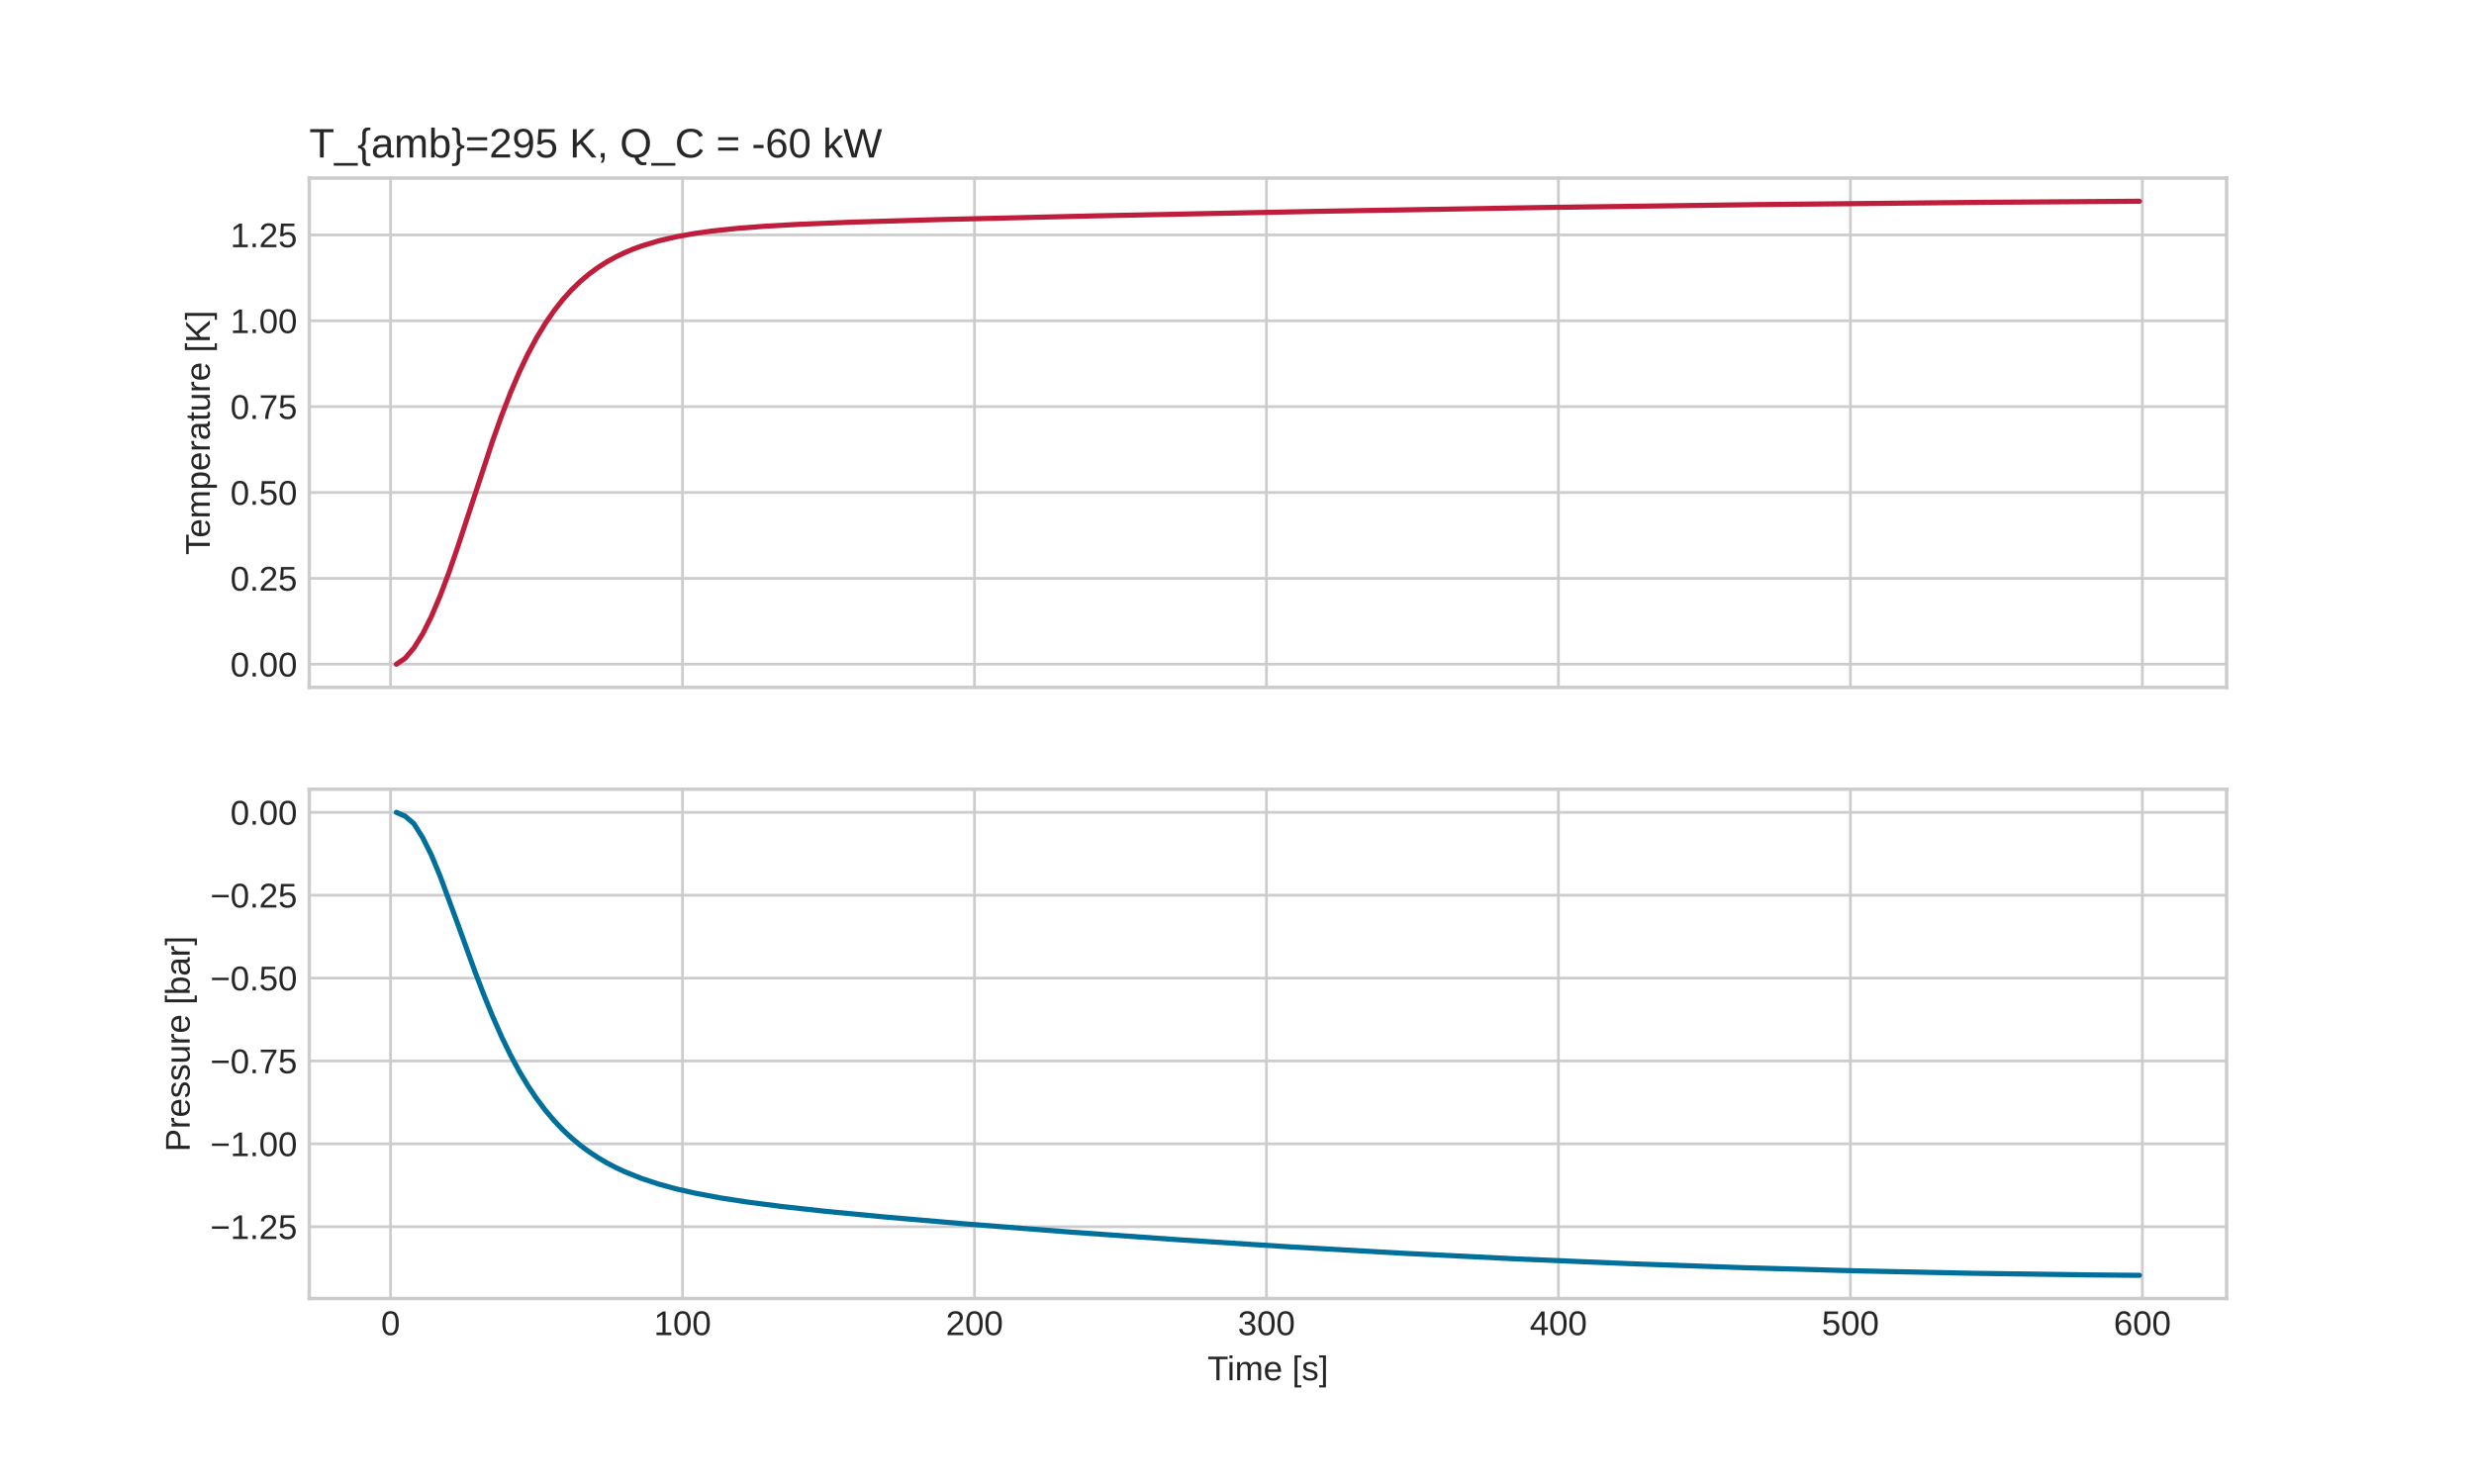
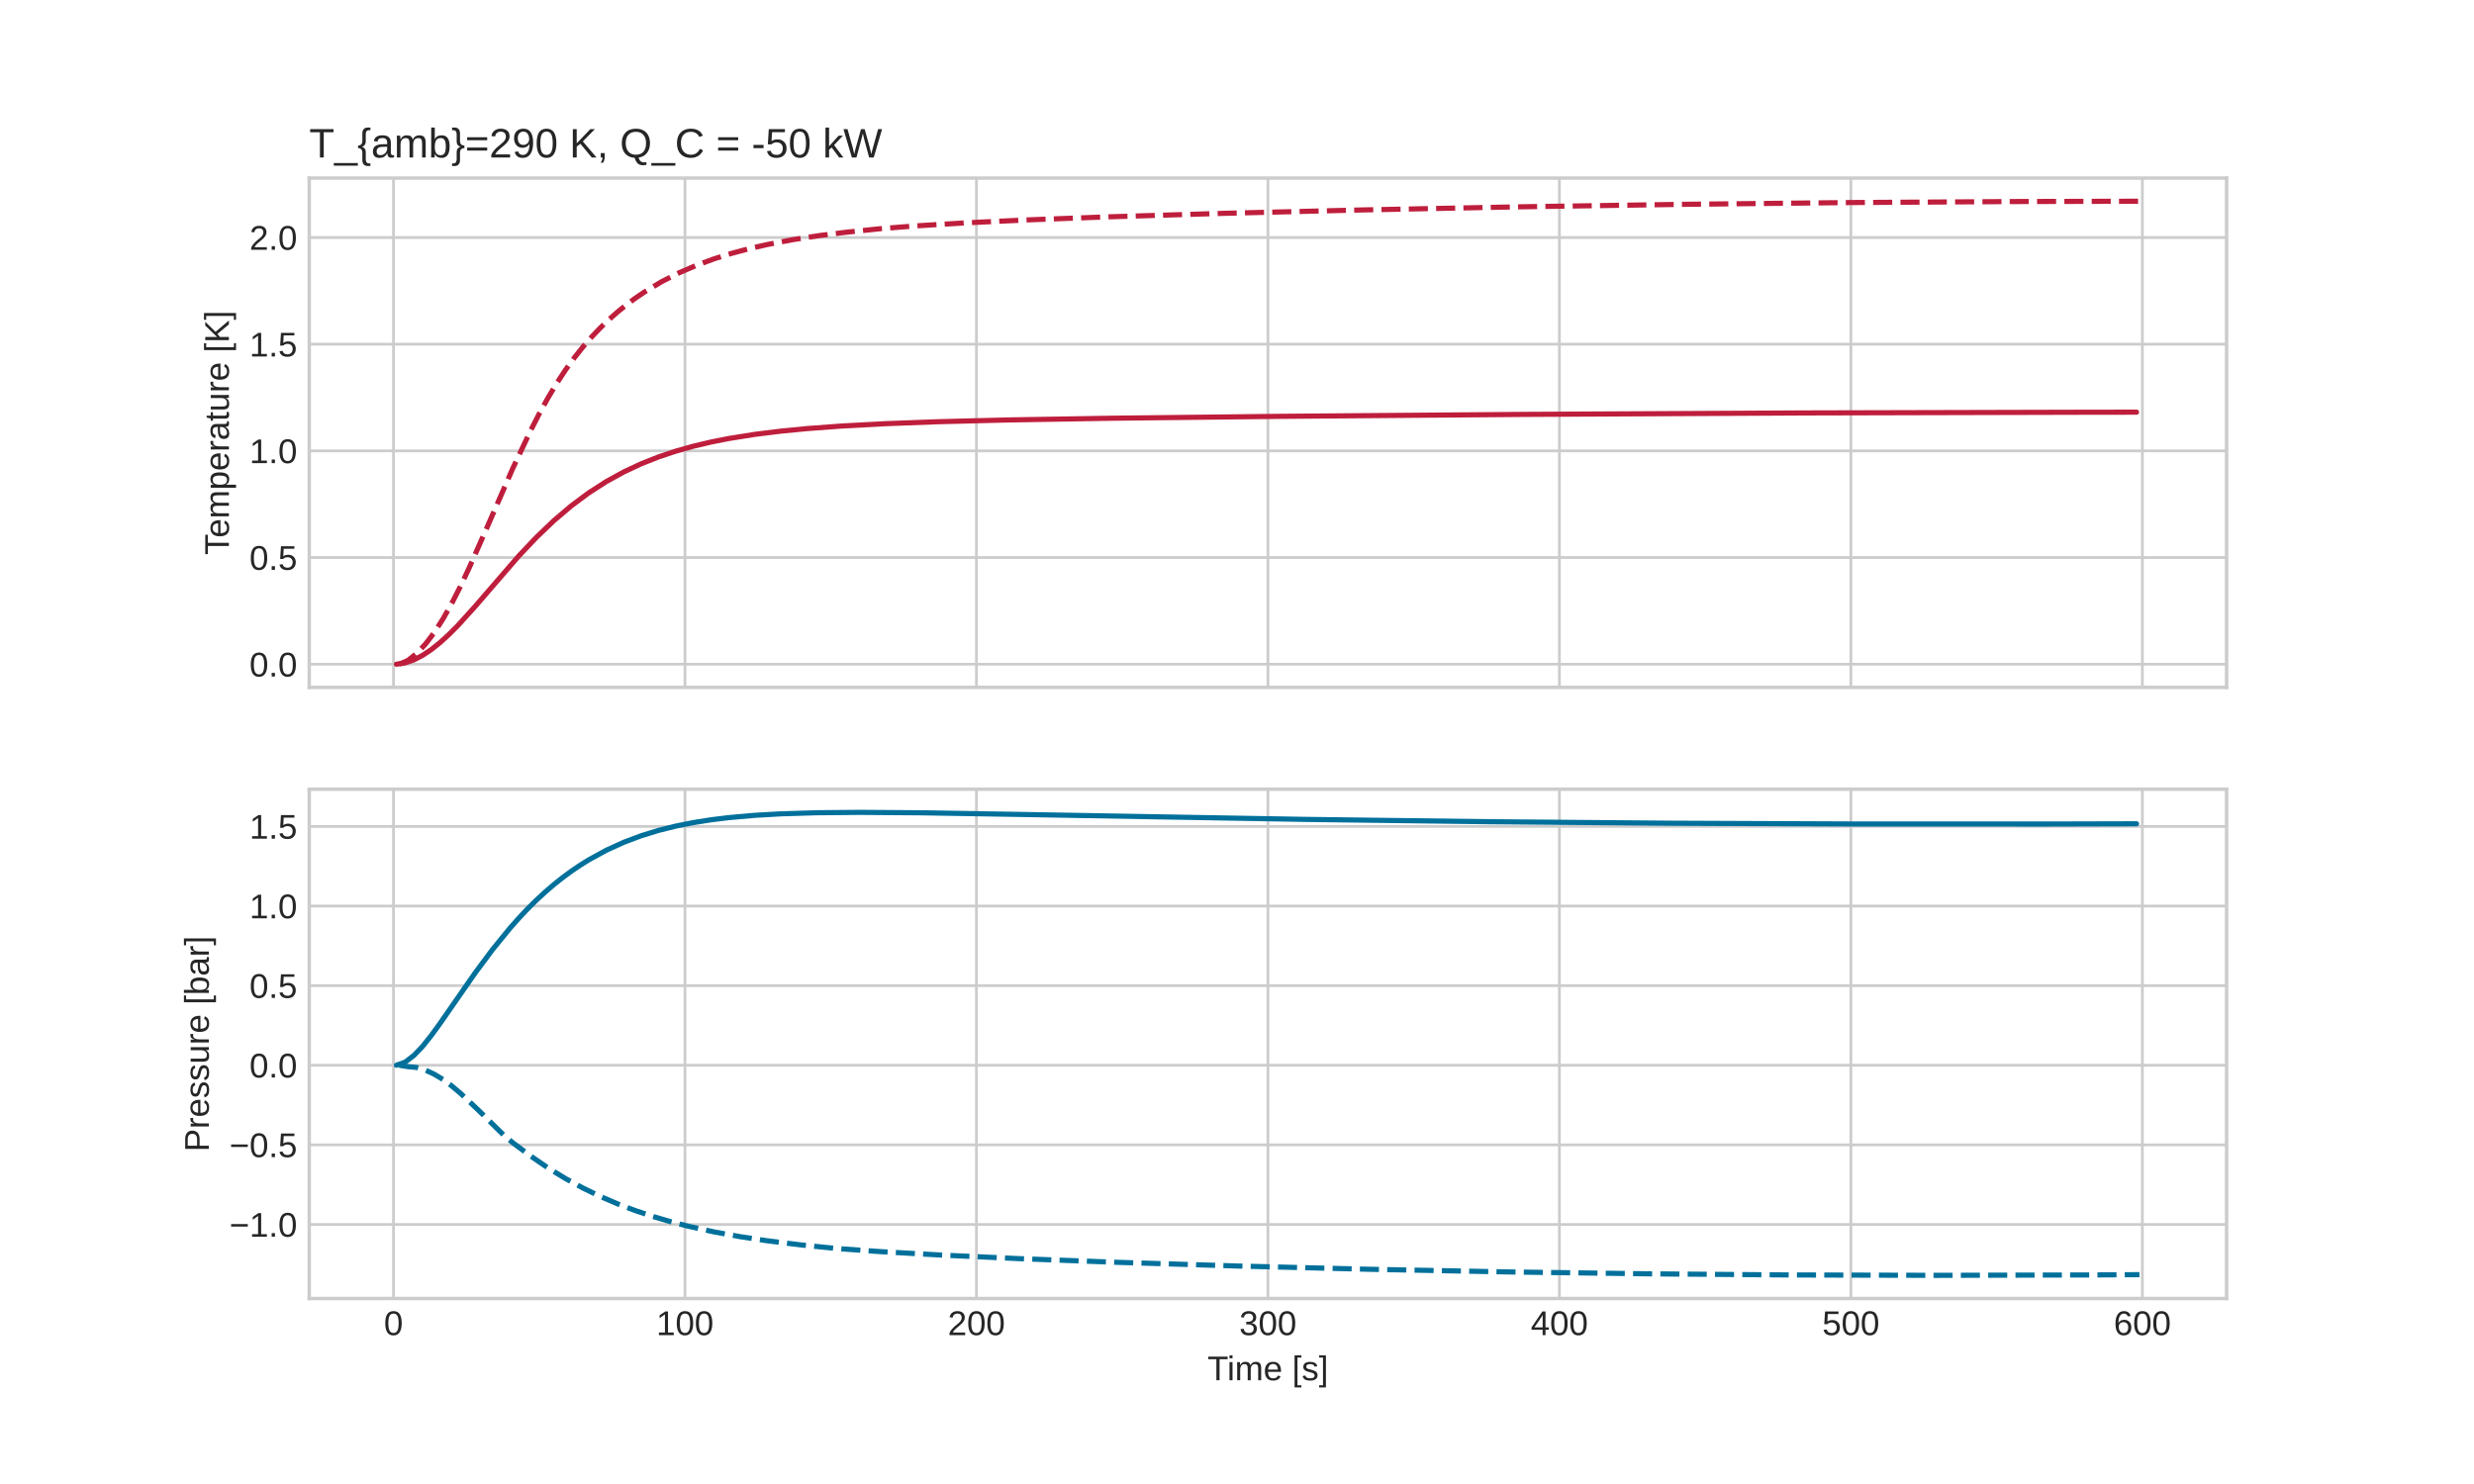
<svg xmlns="http://www.w3.org/2000/svg" height="432pt" version="1.1" viewBox="0 0 720 432" width="720pt">
  <defs>
    <style type="text/css">
*{stroke-linecap:butt;stroke-linejoin:round;}
  </style>
  </defs>
  <g id="figure_1">
    <g id="patch_1">
      <path d="M 0 432  L 720 432  L 720 0  L 0 0  z " style="fill:#ffffff;" />
    </g>
    <g id="axes_1">
      <g id="patch_2">
        <path d="M 90 200.095  L 648 200.095  L 648 51.84  L 90 51.84  z " style="fill:#ffffff;" />
      </g>
      <g id="matplotlib.axis_1">
        <g id="xtick_1">
          <g id="line2d_1">
-             <path clip-path="url(#p339cbee4d4)" d="M 113.664 200.095  L 113.664 51.84  " style="fill:none;stroke:#cccccc;stroke-linecap:round;stroke-width:0.8;" />
+             <path clip-path="url(#pddac21d008)" d="M 114.515 200.095  L 114.515 51.84  " style="fill:none;stroke:#cccccc;stroke-linecap:round;stroke-width:0.8;" />
          </g>
          <g id="line2d_2" />
        </g>
        <g id="xtick_2">
          <g id="line2d_3">
-             <path clip-path="url(#p339cbee4d4)" d="M 198.635 200.095  L 198.635 51.84  " style="fill:none;stroke:#cccccc;stroke-linecap:round;stroke-width:0.8;" />
+             <path clip-path="url(#pddac21d008)" d="M 199.344 200.095  L 199.344 51.84  " style="fill:none;stroke:#cccccc;stroke-linecap:round;stroke-width:0.8;" />
          </g>
          <g id="line2d_4" />
        </g>
        <g id="xtick_3">
          <g id="line2d_5">
-             <path clip-path="url(#p339cbee4d4)" d="M 283.605 200.095  L 283.605 51.84  " style="fill:none;stroke:#cccccc;stroke-linecap:round;stroke-width:0.8;" />
+             <path clip-path="url(#pddac21d008)" d="M 284.172 200.095  L 284.172 51.84  " style="fill:none;stroke:#cccccc;stroke-linecap:round;stroke-width:0.8;" />
          </g>
          <g id="line2d_6" />
        </g>
        <g id="xtick_4">
          <g id="line2d_7">
-             <path clip-path="url(#p339cbee4d4)" d="M 368.575 200.095  L 368.575 51.84  " style="fill:none;stroke:#cccccc;stroke-linecap:round;stroke-width:0.8;" />
+             <path clip-path="url(#pddac21d008)" d="M 369 200.095  L 369 51.84  " style="fill:none;stroke:#cccccc;stroke-linecap:round;stroke-width:0.8;" />
          </g>
          <g id="line2d_8" />
        </g>
        <g id="xtick_5">
          <g id="line2d_9">
-             <path clip-path="url(#p339cbee4d4)" d="M 453.545 200.095  L 453.545 51.84  " style="fill:none;stroke:#cccccc;stroke-linecap:round;stroke-width:0.8;" />
+             <path clip-path="url(#pddac21d008)" d="M 453.828 200.095  L 453.828 51.84  " style="fill:none;stroke:#cccccc;stroke-linecap:round;stroke-width:0.8;" />
          </g>
          <g id="line2d_10" />
        </g>
        <g id="xtick_6">
          <g id="line2d_11">
-             <path clip-path="url(#p339cbee4d4)" d="M 538.516 200.095  L 538.516 51.84  " style="fill:none;stroke:#cccccc;stroke-linecap:round;stroke-width:0.8;" />
+             <path clip-path="url(#pddac21d008)" d="M 538.656 200.095  L 538.656 51.84  " style="fill:none;stroke:#cccccc;stroke-linecap:round;stroke-width:0.8;" />
          </g>
          <g id="line2d_12" />
        </g>
        <g id="xtick_7">
          <g id="line2d_13">
-             <path clip-path="url(#p339cbee4d4)" d="M 623.486 200.095  L 623.486 51.84  " style="fill:none;stroke:#cccccc;stroke-linecap:round;stroke-width:0.8;" />
+             <path clip-path="url(#pddac21d008)" d="M 623.485 200.095  L 623.485 51.84  " style="fill:none;stroke:#cccccc;stroke-linecap:round;stroke-width:0.8;" />
          </g>
          <g id="line2d_14" />
        </g>
      </g>
      <g id="matplotlib.axis_2">
        <g id="ytick_1">
          <g id="line2d_15">
-             <path clip-path="url(#p339cbee4d4)" d="M 90 193.356  L 648 193.356  " style="fill:none;stroke:#cccccc;stroke-linecap:round;stroke-width:0.8;" />
+             <path clip-path="url(#pddac21d008)" d="M 90 193.356  L 648 193.356  " style="fill:none;stroke:#cccccc;stroke-linecap:round;stroke-width:0.8;" />
          </g>
          <g id="line2d_16" />
          <g id="text_1">
-             <text style="fill:#262626;font-family:Arial;font-size:10px;font-style:normal;font-weight:400;text-anchor:end;" transform="rotate(-0, 86.5, 196.9346)" x="86.5" y="196.935">0.00</text>
+             <text style="fill:#262626;font-family:Arial;font-size:10px;font-style:normal;font-weight:400;text-anchor:end;" transform="rotate(-0, 86.5, 196.9346)" x="86.5" y="196.935">0.0</text>
          </g>
        </g>
        <g id="ytick_2">
          <g id="line2d_17">
-             <path clip-path="url(#p339cbee4d4)" d="M 90 168.362  L 648 168.362  " style="fill:none;stroke:#cccccc;stroke-linecap:round;stroke-width:0.8;" />
+             <path clip-path="url(#pddac21d008)" d="M 90 162.302  L 648 162.302  " style="fill:none;stroke:#cccccc;stroke-linecap:round;stroke-width:0.8;" />
          </g>
          <g id="line2d_18" />
          <g id="text_2">
-             <text style="fill:#262626;font-family:Arial;font-size:10px;font-style:normal;font-weight:400;text-anchor:end;" transform="rotate(-0, 86.5, 171.9409)" x="86.5" y="171.941">0.25</text>
+             <text style="fill:#262626;font-family:Arial;font-size:10px;font-style:normal;font-weight:400;text-anchor:end;" transform="rotate(-0, 86.5, 165.8814)" x="86.5" y="165.881">0.5</text>
          </g>
        </g>
        <g id="ytick_3">
          <g id="line2d_19">
-             <path clip-path="url(#p339cbee4d4)" d="M 90 143.368  L 648 143.368  " style="fill:none;stroke:#cccccc;stroke-linecap:round;stroke-width:0.8;" />
+             <path clip-path="url(#pddac21d008)" d="M 90 131.249  L 648 131.249  " style="fill:none;stroke:#cccccc;stroke-linecap:round;stroke-width:0.8;" />
          </g>
          <g id="line2d_20" />
          <g id="text_3">
-             <text style="fill:#262626;font-family:Arial;font-size:10px;font-style:normal;font-weight:400;text-anchor:end;" transform="rotate(-0, 86.5, 146.9471)" x="86.5" y="146.947">0.50</text>
+             <text style="fill:#262626;font-family:Arial;font-size:10px;font-style:normal;font-weight:400;text-anchor:end;" transform="rotate(-0, 86.5, 134.8281)" x="86.5" y="134.828">1.0</text>
          </g>
        </g>
        <g id="ytick_4">
          <g id="line2d_21">
-             <path clip-path="url(#p339cbee4d4)" d="M 90 118.374  L 648 118.374  " style="fill:none;stroke:#cccccc;stroke-linecap:round;stroke-width:0.8;" />
+             <path clip-path="url(#pddac21d008)" d="M 90 100.196  L 648 100.196  " style="fill:none;stroke:#cccccc;stroke-linecap:round;stroke-width:0.8;" />
          </g>
          <g id="line2d_22" />
          <g id="text_4">
-             <text style="fill:#262626;font-family:Arial;font-size:10px;font-style:normal;font-weight:400;text-anchor:end;" transform="rotate(-0, 86.5, 121.9534)" x="86.5" y="121.953">0.75</text>
+             <text style="fill:#262626;font-family:Arial;font-size:10px;font-style:normal;font-weight:400;text-anchor:end;" transform="rotate(-0, 86.5, 103.7748)" x="86.5" y="103.775">1.5</text>
          </g>
        </g>
        <g id="ytick_5">
          <g id="line2d_23">
-             <path clip-path="url(#p339cbee4d4)" d="M 90 93.381  L 648 93.381  " style="fill:none;stroke:#cccccc;stroke-linecap:round;stroke-width:0.8;" />
+             <path clip-path="url(#pddac21d008)" d="M 90 69.143  L 648 69.143  " style="fill:none;stroke:#cccccc;stroke-linecap:round;stroke-width:0.8;" />
          </g>
          <g id="line2d_24" />
          <g id="text_5">
-             <text style="fill:#262626;font-family:Arial;font-size:10px;font-style:normal;font-weight:400;text-anchor:end;" transform="rotate(-0, 86.5, 96.95961)" x="86.5" y="96.96">1.00</text>
-           </g>
-         </g>
-         <g id="ytick_6">
-           <g id="line2d_25">
-             <path clip-path="url(#p339cbee4d4)" d="M 90 68.387  L 648 68.387  " style="fill:none;stroke:#cccccc;stroke-linecap:round;stroke-width:0.8;" />
-           </g>
-           <g id="line2d_26" />
-           <g id="text_6">
-             <text style="fill:#262626;font-family:Arial;font-size:10px;font-style:normal;font-weight:400;text-anchor:end;" transform="rotate(-0, 86.5, 71.96586)" x="86.5" y="71.966">1.25</text>
-           </g>
-         </g>
-         <g id="text_7">
-           <text style="fill:#262626;font-family:Arial;font-size:10px;font-style:normal;font-weight:400;text-anchor:middle;" transform="rotate(-90, 61.05156, 125.9673)" x="61.052" y="125.967">Temperature [K]</text>
-         </g>
-       </g>
-       <g id="line2d_27">
-         <path clip-path="url(#p339cbee4d4)" d="M 115.364 193.356  L 117.913 191.623  L 120.462 188.611  L 123.011 184.536  L 125.56 179.43  L 128.109 173.414  L 130.658 166.629  L 133.207 159.248  L 143.404 128.221  L 145.953 121.077  L 148.502 114.479  L 151.051 108.49  L 153.6 103.122  L 156.149 98.354  L 158.698 94.144  L 161.248 90.445  L 163.797 87.205  L 166.346 84.374  L 168.895 81.907  L 171.444 79.758  L 173.993 77.888  L 176.542 76.261  L 179.091 74.846  L 181.64 73.614  L 184.19 72.54  L 186.739 71.603  L 191.837 70.07  L 196.935 68.892  L 202.033 67.98  L 207.132 67.265  L 214.779 66.458  L 222.426 65.868  L 232.623 65.29  L 247.917 64.669  L 273.408 63.914  L 319.292 62.823  L 383.02 61.525  L 449.297 60.399  L 513.025 59.539  L 576.752 58.901  L 622.636 58.579  L 622.636 58.579  " style="fill:none;stroke:#be1e3c;stroke-linecap:round;stroke-width:1.5;" />
+             <text style="fill:#262626;font-family:Arial;font-size:10px;font-style:normal;font-weight:400;text-anchor:end;" transform="rotate(-0, 86.5, 72.72158)" x="86.5" y="72.722">2.0</text>
+           </g>
+         </g>
+         <g id="text_6">
+           <text style="fill:#262626;font-family:Arial;font-size:10px;font-style:normal;font-weight:400;text-anchor:middle;" transform="rotate(-90, 66.6125, 125.9673)" x="66.612" y="125.967">Temperature [K]</text>
+         </g>
+       </g>
+       <g id="line2d_25">
+         <path clip-path="url(#pddac21d008)" d="M 115.364 193.356  L 117.908 192.972  L 120.453 192.088  L 122.998 190.77  L 125.543 189.067  L 128.088 187.036  L 130.633 184.715  L 133.178 182.166  L 138.267 176.548  L 150.991 161.825  L 156.081 156.446  L 161.171 151.577  L 166.261 147.254  L 171.35 143.468  L 176.44 140.194  L 181.53 137.39  L 186.619 135.006  L 191.709 132.991  L 196.799 131.293  L 201.888 129.866  L 206.978 128.667  L 212.068 127.66  L 219.702 126.442  L 227.337 125.496  L 234.971 124.757  L 245.151 124.005  L 257.875 123.328  L 273.144 122.761  L 293.503 122.248  L 324.041 121.741  L 372.393 121.2  L 443.649 120.633  L 525.084 120.208  L 609.064 119.998  L 621.788 119.986  L 621.788 119.986  " style="fill:none;stroke:#be1e3c;stroke-linecap:round;stroke-width:1.5;" />
+       </g>
+       <g id="line2d_26">
+         <path clip-path="url(#pddac21d008)" d="M 116.212 193.356  L 118.757 192.232  L 121.302 190.188  L 123.846 187.471  L 126.391 184.112  L 128.936 180.148  L 131.481 175.634  L 134.026 170.635  L 136.571 165.239  L 141.66 153.714  L 149.295 136.212  L 154.385 125.419  L 156.929 120.45  L 159.474 115.828  L 162.019 111.581  L 164.564 107.708  L 167.109 104.187  L 169.654 100.985  L 172.199 98.068  L 174.743 95.403  L 177.288 92.964  L 179.833 90.726  L 182.378 88.673  L 184.923 86.786  L 187.468 85.053  L 192.557 81.995  L 197.647 79.407  L 202.737 77.212  L 207.826 75.346  L 212.916 73.754  L 218.006 72.392  L 223.095 71.224  L 230.73 69.767  L 238.365 68.594  L 245.999 67.635  L 256.178 66.577  L 266.358 65.767  L 281.627 64.842  L 299.441 63.995  L 322.344 63.128  L 355.427 62.122  L 396.145 61.119  L 441.952 60.21  L 490.304 59.476  L 538.656 58.964  L 587.009 58.666  L 622.636 58.579  L 622.636 58.579  " style="fill:none;stroke:#be1e3c;stroke-dasharray:5.55,2.4;stroke-dashoffset:0;stroke-width:1.5;" />
      </g>
      <g id="patch_3">
        <path d="M 90 200.095  L 90 51.84  " style="fill:none;stroke:#cccccc;stroke-linecap:square;stroke-linejoin:miter;" />
      </g>
      <g id="patch_4">
        <path d="M 648 200.095  L 648 51.84  " style="fill:none;stroke:#cccccc;stroke-linecap:square;stroke-linejoin:miter;" />
      </g>
      <g id="patch_5">
        <path d="M 90 200.095  L 648 200.095  " style="fill:none;stroke:#cccccc;stroke-linecap:square;stroke-linejoin:miter;" />
      </g>
      <g id="patch_6">
        <path d="M 90 51.84  L 648 51.84  " style="fill:none;stroke:#cccccc;stroke-linecap:square;stroke-linejoin:miter;" />
      </g>
-       <g id="text_8">
-         <text style="fill:#262626;font-family:Arial;font-size:12px;font-style:normal;font-weight:400;text-anchor:start;" transform="rotate(-0, 90, 45.84)" x="90" y="45.84">T_{amb}=295 K, Q_C = -60 kW</text>
+       <g id="text_7">
+         <text style="fill:#262626;font-family:Arial;font-size:12px;font-style:normal;font-weight:400;text-anchor:start;" transform="rotate(-0, 90, 45.84)" x="90" y="45.84">T_{amb}=290 K, Q_C = -50 kW</text>
      </g>
    </g>
    <g id="axes_2">
      <g id="patch_7">
        <path d="M 90 378  L 648 378  L 648 229.745  L 90 229.745  z " style="fill:#ffffff;" />
      </g>
      <g id="matplotlib.axis_3">
        <g id="xtick_8">
-           <g id="line2d_28">
-             <path clip-path="url(#pd758fd6c10)" d="M 113.664 378  L 113.664 229.745  " style="fill:none;stroke:#cccccc;stroke-linecap:round;stroke-width:0.8;" />
-           </g>
-           <g id="line2d_29" />
+           <g id="line2d_27">
+             <path clip-path="url(#pb1f7217f58)" d="M 114.515 378  L 114.515 229.745  " style="fill:none;stroke:#cccccc;stroke-linecap:round;stroke-width:0.8;" />
+           </g>
+           <g id="line2d_28" />
+           <g id="text_8">
+             <text style="fill:#262626;font-family:Arial;font-size:10px;font-style:normal;font-weight:400;text-anchor:middle;" transform="rotate(-0, 114.5154, 388.6578)" x="114.515" y="388.658">0</text>
+           </g>
+         </g>
+         <g id="xtick_9">
+           <g id="line2d_29">
+             <path clip-path="url(#pb1f7217f58)" d="M 199.344 378  L 199.344 229.745  " style="fill:none;stroke:#cccccc;stroke-linecap:round;stroke-width:0.8;" />
+           </g>
+           <g id="line2d_30" />
          <g id="text_9">
-             <text style="fill:#262626;font-family:Arial;font-size:10px;font-style:normal;font-weight:400;text-anchor:middle;" transform="rotate(-0, 113.6642, 388.6578)" x="113.664" y="388.658">0</text>
-           </g>
-         </g>
-         <g id="xtick_9">
-           <g id="line2d_30">
-             <path clip-path="url(#pd758fd6c10)" d="M 198.635 378  L 198.635 229.745  " style="fill:none;stroke:#cccccc;stroke-linecap:round;stroke-width:0.8;" />
-           </g>
-           <g id="line2d_31" />
+             <text style="fill:#262626;font-family:Arial;font-size:10px;font-style:normal;font-weight:400;text-anchor:middle;" transform="rotate(-0, 199.3436, 388.6578)" x="199.344" y="388.658">100</text>
+           </g>
+         </g>
+         <g id="xtick_10">
+           <g id="line2d_31">
+             <path clip-path="url(#pb1f7217f58)" d="M 284.172 378  L 284.172 229.745  " style="fill:none;stroke:#cccccc;stroke-linecap:round;stroke-width:0.8;" />
+           </g>
+           <g id="line2d_32" />
          <g id="text_10">
-             <text style="fill:#262626;font-family:Arial;font-size:10px;font-style:normal;font-weight:400;text-anchor:middle;" transform="rotate(-0, 198.6345, 388.6578)" x="198.635" y="388.658">100</text>
-           </g>
-         </g>
-         <g id="xtick_10">
-           <g id="line2d_32">
-             <path clip-path="url(#pd758fd6c10)" d="M 283.605 378  L 283.605 229.745  " style="fill:none;stroke:#cccccc;stroke-linecap:round;stroke-width:0.8;" />
-           </g>
-           <g id="line2d_33" />
+             <text style="fill:#262626;font-family:Arial;font-size:10px;font-style:normal;font-weight:400;text-anchor:middle;" transform="rotate(-0, 284.1718, 388.6578)" x="284.172" y="388.658">200</text>
+           </g>
+         </g>
+         <g id="xtick_11">
+           <g id="line2d_33">
+             <path clip-path="url(#pb1f7217f58)" d="M 369 378  L 369 229.745  " style="fill:none;stroke:#cccccc;stroke-linecap:round;stroke-width:0.8;" />
+           </g>
+           <g id="line2d_34" />
          <g id="text_11">
-             <text style="fill:#262626;font-family:Arial;font-size:10px;font-style:normal;font-weight:400;text-anchor:middle;" transform="rotate(-0, 283.6048, 388.6578)" x="283.605" y="388.658">200</text>
-           </g>
-         </g>
-         <g id="xtick_11">
-           <g id="line2d_34">
-             <path clip-path="url(#pd758fd6c10)" d="M 368.575 378  L 368.575 229.745  " style="fill:none;stroke:#cccccc;stroke-linecap:round;stroke-width:0.8;" />
-           </g>
-           <g id="line2d_35" />
+             <text style="fill:#262626;font-family:Arial;font-size:10px;font-style:normal;font-weight:400;text-anchor:middle;" transform="rotate(-0, 369, 388.6578)" x="369" y="388.658">300</text>
+           </g>
+         </g>
+         <g id="xtick_12">
+           <g id="line2d_35">
+             <path clip-path="url(#pb1f7217f58)" d="M 453.828 378  L 453.828 229.745  " style="fill:none;stroke:#cccccc;stroke-linecap:round;stroke-width:0.8;" />
+           </g>
+           <g id="line2d_36" />
          <g id="text_12">
-             <text style="fill:#262626;font-family:Arial;font-size:10px;font-style:normal;font-weight:400;text-anchor:middle;" transform="rotate(-0, 368.5751, 388.6578)" x="368.575" y="388.658">300</text>
-           </g>
-         </g>
-         <g id="xtick_12">
-           <g id="line2d_36">
-             <path clip-path="url(#pd758fd6c10)" d="M 453.545 378  L 453.545 229.745  " style="fill:none;stroke:#cccccc;stroke-linecap:round;stroke-width:0.8;" />
-           </g>
-           <g id="line2d_37" />
+             <text style="fill:#262626;font-family:Arial;font-size:10px;font-style:normal;font-weight:400;text-anchor:middle;" transform="rotate(-0, 453.8282, 388.6578)" x="453.828" y="388.658">400</text>
+           </g>
+         </g>
+         <g id="xtick_13">
+           <g id="line2d_37">
+             <path clip-path="url(#pb1f7217f58)" d="M 538.656 378  L 538.656 229.745  " style="fill:none;stroke:#cccccc;stroke-linecap:round;stroke-width:0.8;" />
+           </g>
+           <g id="line2d_38" />
          <g id="text_13">
-             <text style="fill:#262626;font-family:Arial;font-size:10px;font-style:normal;font-weight:400;text-anchor:middle;" transform="rotate(-0, 453.5455, 388.6578)" x="453.545" y="388.658">400</text>
-           </g>
-         </g>
-         <g id="xtick_13">
-           <g id="line2d_38">
-             <path clip-path="url(#pd758fd6c10)" d="M 538.516 378  L 538.516 229.745  " style="fill:none;stroke:#cccccc;stroke-linecap:round;stroke-width:0.8;" />
-           </g>
-           <g id="line2d_39" />
+             <text style="fill:#262626;font-family:Arial;font-size:10px;font-style:normal;font-weight:400;text-anchor:middle;" transform="rotate(-0, 538.6564, 388.6578)" x="538.656" y="388.658">500</text>
+           </g>
+         </g>
+         <g id="xtick_14">
+           <g id="line2d_39">
+             <path clip-path="url(#pb1f7217f58)" d="M 623.485 378  L 623.485 229.745  " style="fill:none;stroke:#cccccc;stroke-linecap:round;stroke-width:0.8;" />
+           </g>
+           <g id="line2d_40" />
          <g id="text_14">
-             <text style="fill:#262626;font-family:Arial;font-size:10px;font-style:normal;font-weight:400;text-anchor:middle;" transform="rotate(-0, 538.5158, 388.6578)" x="538.516" y="388.658">500</text>
-           </g>
-         </g>
-         <g id="xtick_14">
-           <g id="line2d_40">
-             <path clip-path="url(#pd758fd6c10)" d="M 623.486 378  L 623.486 229.745  " style="fill:none;stroke:#cccccc;stroke-linecap:round;stroke-width:0.8;" />
-           </g>
-           <g id="line2d_41" />
-           <g id="text_15">
-             <text style="fill:#262626;font-family:Arial;font-size:10px;font-style:normal;font-weight:400;text-anchor:middle;" transform="rotate(-0, 623.4861, 388.6578)" x="623.486" y="388.658">600</text>
-           </g>
-         </g>
-         <g id="text_16">
+             <text style="fill:#262626;font-family:Arial;font-size:10px;font-style:normal;font-weight:400;text-anchor:middle;" transform="rotate(-0, 623.4846, 388.6578)" x="623.485" y="388.658">600</text>
+           </g>
+         </g>
+         <g id="text_15">
          <text style="fill:#262626;font-family:Arial;font-size:10px;font-style:normal;font-weight:400;text-anchor:middle;" transform="rotate(-0, 369, 401.8031)" x="369" y="401.803">Time [s]</text>
        </g>
      </g>
      <g id="matplotlib.axis_4">
+         <g id="ytick_6">
+           <g id="line2d_41">
+             <path clip-path="url(#pb1f7217f58)" d="M 90 356.444  L 648 356.444  " style="fill:none;stroke:#cccccc;stroke-linecap:round;stroke-width:0.8;" />
+           </g>
+           <g id="line2d_42" />
+           <g id="text_16">
+             <text style="fill:#262626;font-family:Arial;font-size:10px;font-style:normal;font-weight:400;text-anchor:end;" transform="rotate(-0, 86.5, 360.0228)" x="86.5" y="360.023">−1.0</text>
+           </g>
+         </g>
        <g id="ytick_7">
-           <g id="line2d_42">
-             <path clip-path="url(#pd758fd6c10)" d="M 90 357.097  L 648 357.097  " style="fill:none;stroke:#cccccc;stroke-linecap:round;stroke-width:0.8;" />
-           </g>
-           <g id="line2d_43" />
+           <g id="line2d_43">
+             <path clip-path="url(#pb1f7217f58)" d="M 90 333.27  L 648 333.27  " style="fill:none;stroke:#cccccc;stroke-linecap:round;stroke-width:0.8;" />
+           </g>
+           <g id="line2d_44" />
          <g id="text_17">
-             <text style="fill:#262626;font-family:Arial;font-size:10px;font-style:normal;font-weight:400;text-anchor:end;" transform="rotate(-0, 86.5, 360.6759)" x="86.5" y="360.676">−1.25</text>
+             <text style="fill:#262626;font-family:Arial;font-size:10px;font-style:normal;font-weight:400;text-anchor:end;" transform="rotate(-0, 86.5, 336.8491)" x="86.5" y="336.849">−0.5</text>
          </g>
        </g>
        <g id="ytick_8">
-           <g id="line2d_44">
-             <path clip-path="url(#pd758fd6c10)" d="M 90 332.974  L 648 332.974  " style="fill:none;stroke:#cccccc;stroke-linecap:round;stroke-width:0.8;" />
-           </g>
-           <g id="line2d_45" />
+           <g id="line2d_45">
+             <path clip-path="url(#pb1f7217f58)" d="M 90 310.096  L 648 310.096  " style="fill:none;stroke:#cccccc;stroke-linecap:round;stroke-width:0.8;" />
+           </g>
+           <g id="line2d_46" />
          <g id="text_18">
-             <text style="fill:#262626;font-family:Arial;font-size:10px;font-style:normal;font-weight:400;text-anchor:end;" transform="rotate(-0, 86.5, 336.5533)" x="86.5" y="336.553">−1.00</text>
+             <text style="fill:#262626;font-family:Arial;font-size:10px;font-style:normal;font-weight:400;text-anchor:end;" transform="rotate(-0, 86.5, 313.6753)" x="86.5" y="313.675">0.0</text>
          </g>
        </g>
        <g id="ytick_9">
-           <g id="line2d_46">
-             <path clip-path="url(#pd758fd6c10)" d="M 90 308.852  L 648 308.852  " style="fill:none;stroke:#cccccc;stroke-linecap:round;stroke-width:0.8;" />
-           </g>
-           <g id="line2d_47" />
+           <g id="line2d_47">
+             <path clip-path="url(#pb1f7217f58)" d="M 90 286.923  L 648 286.923  " style="fill:none;stroke:#cccccc;stroke-linecap:round;stroke-width:0.8;" />
+           </g>
+           <g id="line2d_48" />
          <g id="text_19">
-             <text style="fill:#262626;font-family:Arial;font-size:10px;font-style:normal;font-weight:400;text-anchor:end;" transform="rotate(-0, 86.5, 312.4308)" x="86.5" y="312.431">−0.75</text>
+             <text style="fill:#262626;font-family:Arial;font-size:10px;font-style:normal;font-weight:400;text-anchor:end;" transform="rotate(-0, 86.5, 290.5016)" x="86.5" y="290.502">0.5</text>
          </g>
        </g>
        <g id="ytick_10">
-           <g id="line2d_48">
-             <path clip-path="url(#pd758fd6c10)" d="M 90 284.729  L 648 284.729  " style="fill:none;stroke:#cccccc;stroke-linecap:round;stroke-width:0.8;" />
-           </g>
-           <g id="line2d_49" />
+           <g id="line2d_49">
+             <path clip-path="url(#pb1f7217f58)" d="M 90 263.749  L 648 263.749  " style="fill:none;stroke:#cccccc;stroke-linecap:round;stroke-width:0.8;" />
+           </g>
+           <g id="line2d_50" />
          <g id="text_20">
-             <text style="fill:#262626;font-family:Arial;font-size:10px;font-style:normal;font-weight:400;text-anchor:end;" transform="rotate(-0, 86.5, 288.3083)" x="86.5" y="288.308">−0.50</text>
+             <text style="fill:#262626;font-family:Arial;font-size:10px;font-style:normal;font-weight:400;text-anchor:end;" transform="rotate(-0, 86.5, 267.3278)" x="86.5" y="267.328">1.0</text>
          </g>
        </g>
        <g id="ytick_11">
-           <g id="line2d_50">
-             <path clip-path="url(#pd758fd6c10)" d="M 90 260.607  L 648 260.607  " style="fill:none;stroke:#cccccc;stroke-linecap:round;stroke-width:0.8;" />
-           </g>
-           <g id="line2d_51" />
+           <g id="line2d_51">
+             <path clip-path="url(#pb1f7217f58)" d="M 90 240.575  L 648 240.575  " style="fill:none;stroke:#cccccc;stroke-linecap:round;stroke-width:0.8;" />
+           </g>
+           <g id="line2d_52" />
          <g id="text_21">
-             <text style="fill:#262626;font-family:Arial;font-size:10px;font-style:normal;font-weight:400;text-anchor:end;" transform="rotate(-0, 86.5, 264.1857)" x="86.5" y="264.186">−0.25</text>
-           </g>
-         </g>
-         <g id="ytick_12">
-           <g id="line2d_52">
-             <path clip-path="url(#pd758fd6c10)" d="M 90 236.484  L 648 236.484  " style="fill:none;stroke:#cccccc;stroke-linecap:round;stroke-width:0.8;" />
-           </g>
-           <g id="line2d_53" />
-           <g id="text_22">
-             <text style="fill:#262626;font-family:Arial;font-size:10px;font-style:normal;font-weight:400;text-anchor:end;" transform="rotate(-0, 86.5, 240.0632)" x="86.5" y="240.063">0.00</text>
-           </g>
-         </g>
-         <g id="text_23">
-           <text style="fill:#262626;font-family:Arial;font-size:10px;font-style:normal;font-weight:400;text-anchor:middle;" transform="rotate(-90, 55.21094, 303.8727)" x="55.211" y="303.873">Pressure [bar]</text>
-         </g>
+             <text style="fill:#262626;font-family:Arial;font-size:10px;font-style:normal;font-weight:400;text-anchor:end;" transform="rotate(-0, 86.5, 244.154)" x="86.5" y="244.154">1.5</text>
+           </g>
+         </g>
+         <g id="text_22">
+           <text style="fill:#262626;font-family:Arial;font-size:10px;font-style:normal;font-weight:400;text-anchor:middle;" transform="rotate(-90, 60.77188, 303.8727)" x="60.772" y="303.873">Pressure [bar]</text>
+         </g>
+       </g>
+       <g id="line2d_53">
+         <path clip-path="url(#pb1f7217f58)" d="M 115.364 310.096  L 117.908 309.189  L 120.453 307.242  L 122.998 304.583  L 125.543 301.389  L 128.088 297.891  L 138.267 283.239  L 143.357 276.399  L 148.447 270.153  L 150.991 267.281  L 153.536 264.582  L 156.081 262.057  L 158.626 259.703  L 161.171 257.516  L 163.716 255.489  L 166.261 253.615  L 168.805 251.889  L 171.35 250.301  L 176.44 247.515  L 181.53 245.196  L 186.619 243.282  L 191.709 241.719  L 196.799 240.454  L 201.888 239.441  L 206.978 238.639  L 212.068 238.014  L 219.702 237.339  L 227.337 236.906  L 237.516 236.595  L 250.24 236.484  L 268.054 236.61  L 298.593 237.114  L 380.028 238.532  L 433.469 239.205  L 486.911 239.647  L 540.353 239.868  L 596.34 239.875  L 621.788 239.808  L 621.788 239.808  " style="fill:none;stroke:#00709b;stroke-linecap:round;stroke-width:1.5;" />
      </g>
      <g id="line2d_54">
-         <path clip-path="url(#pd758fd6c10)" d="M 115.364 236.484  L 117.913 237.6  L 120.462 239.777  L 123.011 243.845  L 125.56 248.946  L 128.109 255.105  L 133.207 268.943  L 138.306 283.044  L 140.855 289.706  L 143.404 295.964  L 145.953 301.74  L 148.502 306.999  L 151.051 311.743  L 153.6 315.997  L 156.149 319.798  L 158.698 323.188  L 161.248 326.207  L 163.797 328.892  L 166.346 331.28  L 168.895 333.404  L 171.444 335.293  L 173.993 336.977  L 176.542 338.478  L 179.091 339.82  L 181.64 341.021  L 186.739 343.07  L 191.837 344.74  L 196.935 346.121  L 202.033 347.28  L 209.681 348.716  L 217.328 349.897  L 227.524 351.217  L 240.27 352.617  L 258.114 354.325  L 281.056 356.292  L 311.645 358.677  L 342.234 360.845  L 375.373 362.964  L 408.511 364.844  L 441.65 366.484  L 474.788 367.884  L 507.926 369.046  L 541.065 369.97  L 574.203 370.661  L 607.342 371.124  L 622.636 371.261  L 622.636 371.261  " style="fill:none;stroke:#00709b;stroke-linecap:round;stroke-width:1.5;" />
+         <path clip-path="url(#pb1f7217f58)" d="M 116.212 310.096  L 118.757 310.516  L 121.302 310.746  L 123.846 311.532  L 126.391 312.717  L 128.936 314.259  L 131.481 316.133  L 134.026 318.277  L 139.116 323.069  L 146.75 330.586  L 149.295 332.705  L 154.385 336.495  L 159.474 339.981  L 164.564 343.083  L 169.654 345.849  L 174.743 348.31  L 179.833 350.491  L 184.923 352.42  L 190.012 354.12  L 195.102 355.616  L 200.192 356.932  L 207.826 358.615  L 215.461 360.008  L 223.095 361.167  L 233.275 362.426  L 243.454 363.44  L 256.178 364.352  L 273.992 365.36  L 296.896 366.407  L 324.889 367.457  L 360.517 368.553  L 398.69 369.498  L 439.407 370.273  L 480.125 370.819  L 520.843 371.146  L 564.105 371.261  L 607.367 371.15  L 622.636 371.06  L 622.636 371.06  " style="fill:none;stroke:#00709b;stroke-dasharray:5.55,2.4;stroke-dashoffset:0;stroke-width:1.5;" />
      </g>
      <g id="patch_8">
        <path d="M 90 378  L 90 229.745  " style="fill:none;stroke:#cccccc;stroke-linecap:square;stroke-linejoin:miter;" />
      </g>
      <g id="patch_9">
        <path d="M 648 378  L 648 229.745  " style="fill:none;stroke:#cccccc;stroke-linecap:square;stroke-linejoin:miter;" />
      </g>
      <g id="patch_10">
        <path d="M 90 378  L 648 378  " style="fill:none;stroke:#cccccc;stroke-linecap:square;stroke-linejoin:miter;" />
      </g>
      <g id="patch_11">
        <path d="M 90 229.745  L 648 229.745  " style="fill:none;stroke:#cccccc;stroke-linecap:square;stroke-linejoin:miter;" />
      </g>
    </g>
  </g>
  <defs>
-     <clipPath id="p339cbee4d4">
+     <clipPath id="pddac21d008">
      <rect height="148.255" width="558" x="90" y="51.84" />
    </clipPath>
-     <clipPath id="pd758fd6c10">
+     <clipPath id="pb1f7217f58">
      <rect height="148.255" width="558" x="90" y="229.745" />
    </clipPath>
  </defs>
</svg>
